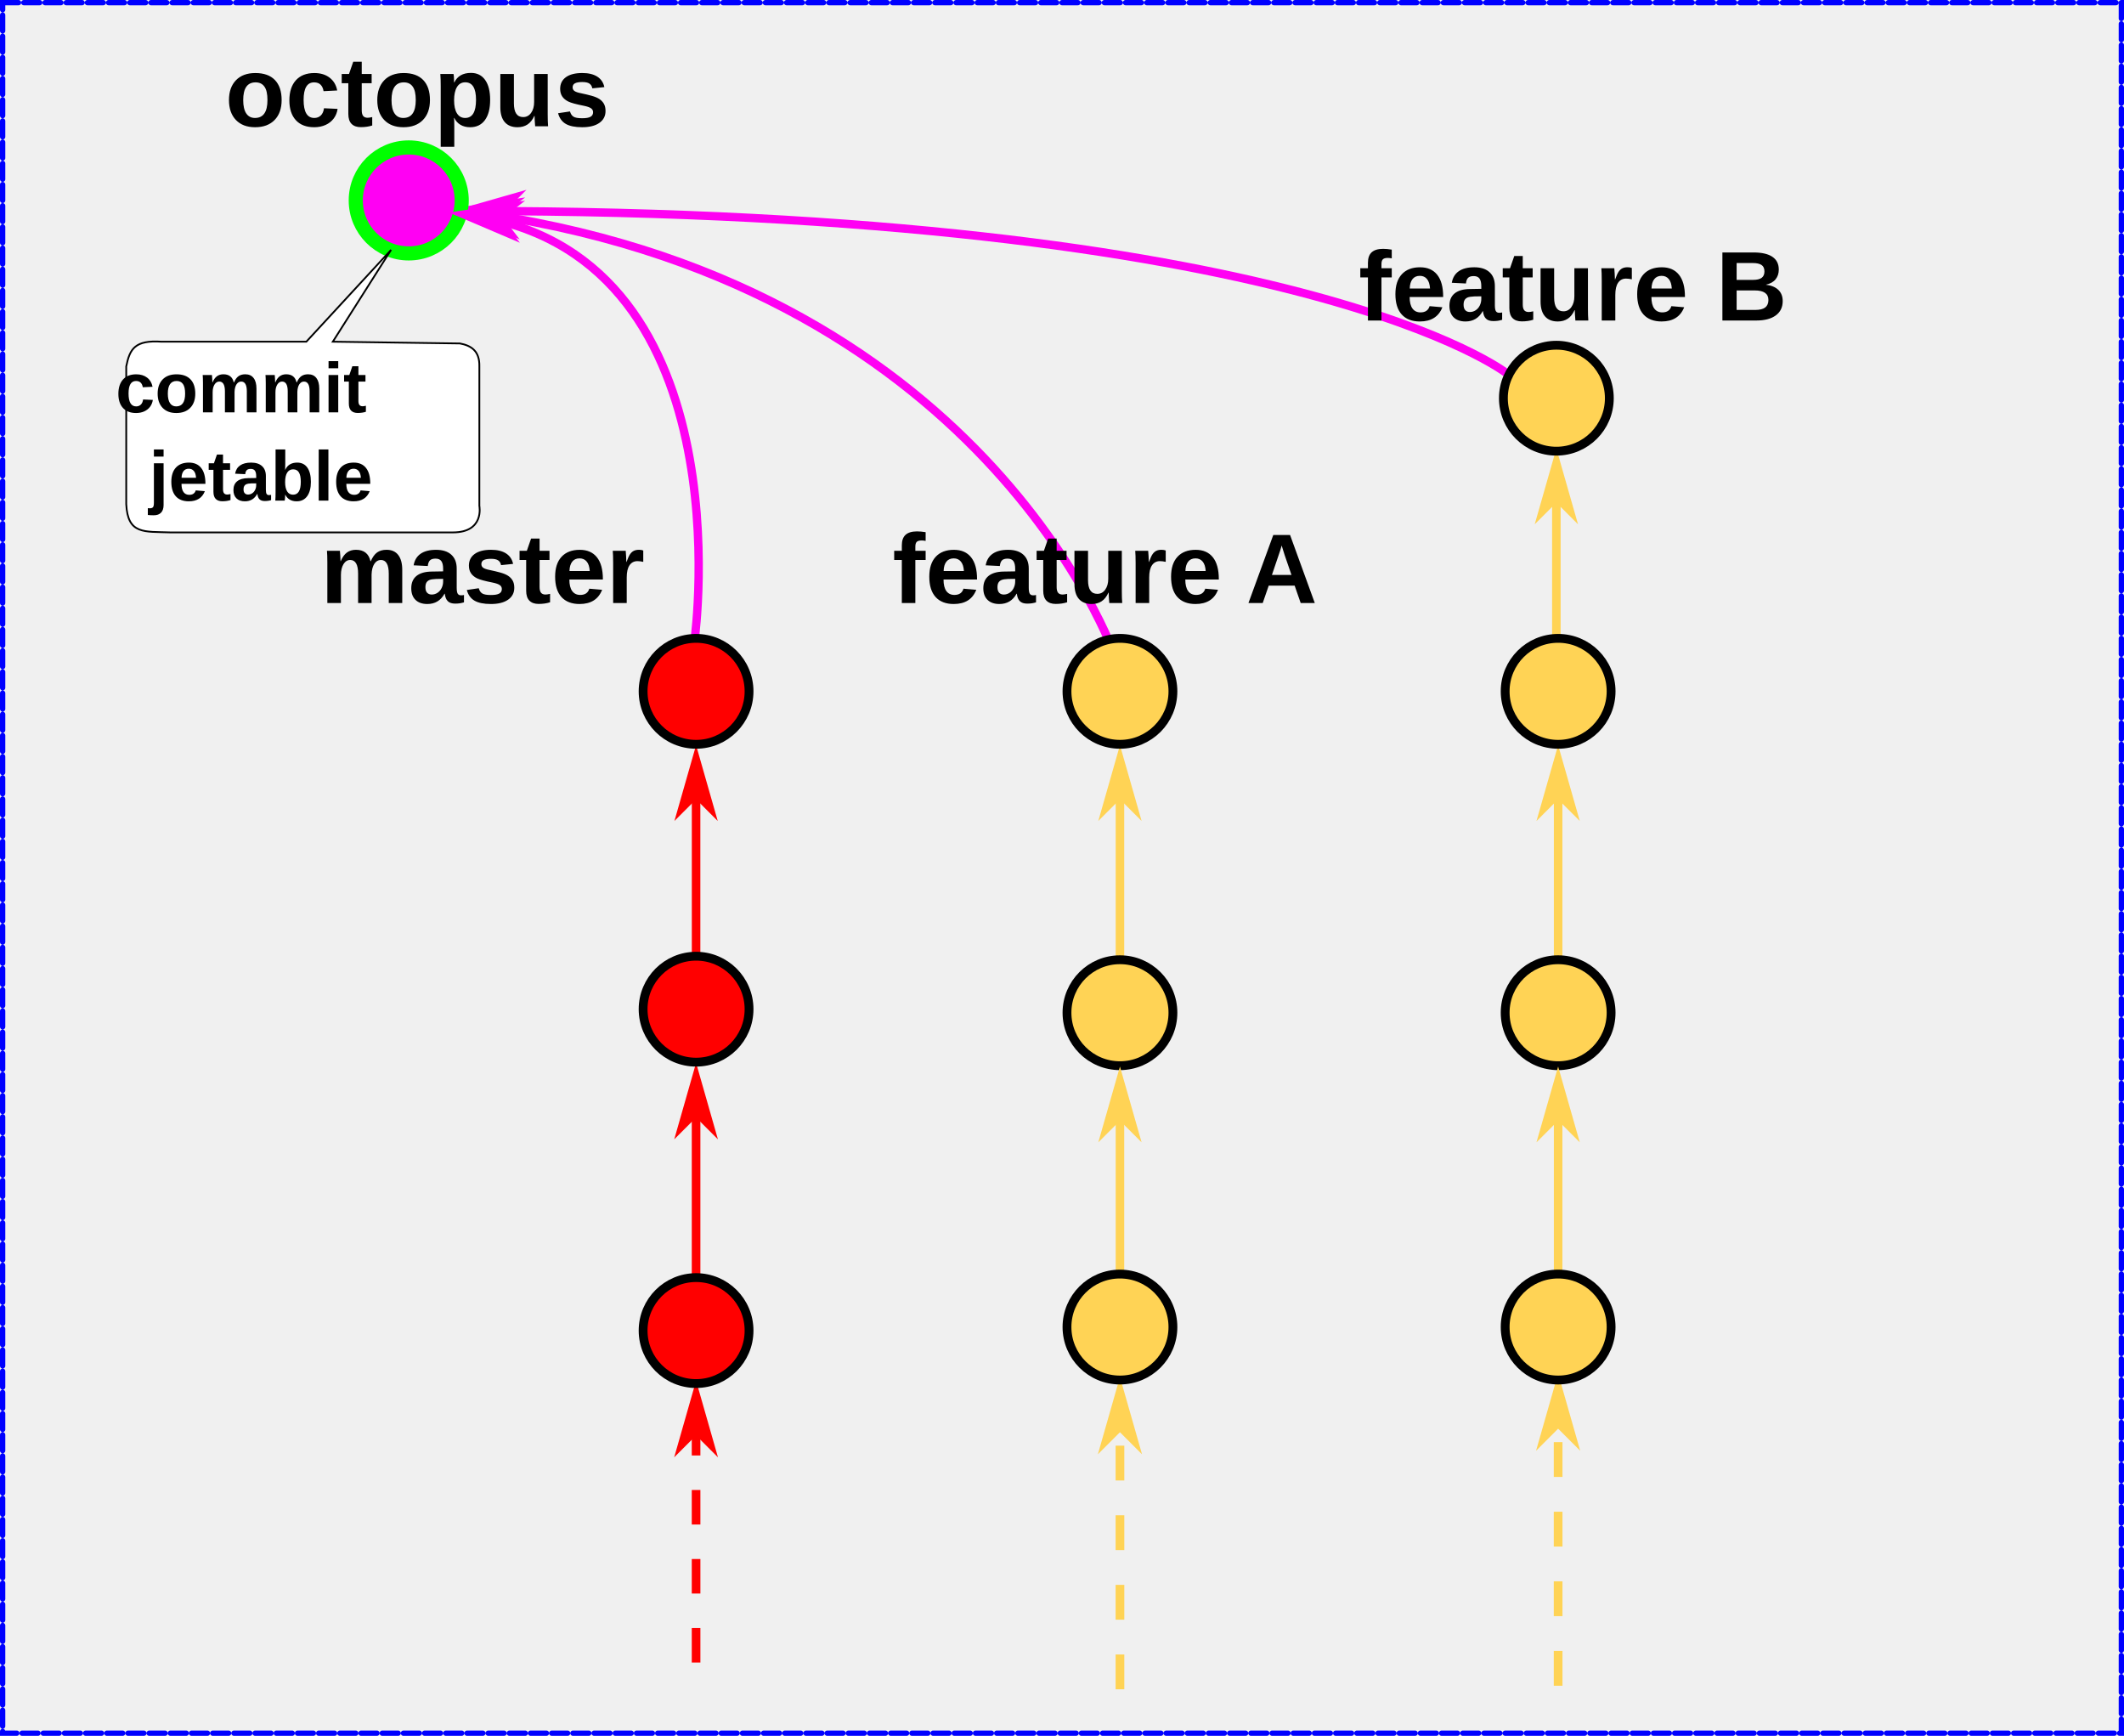
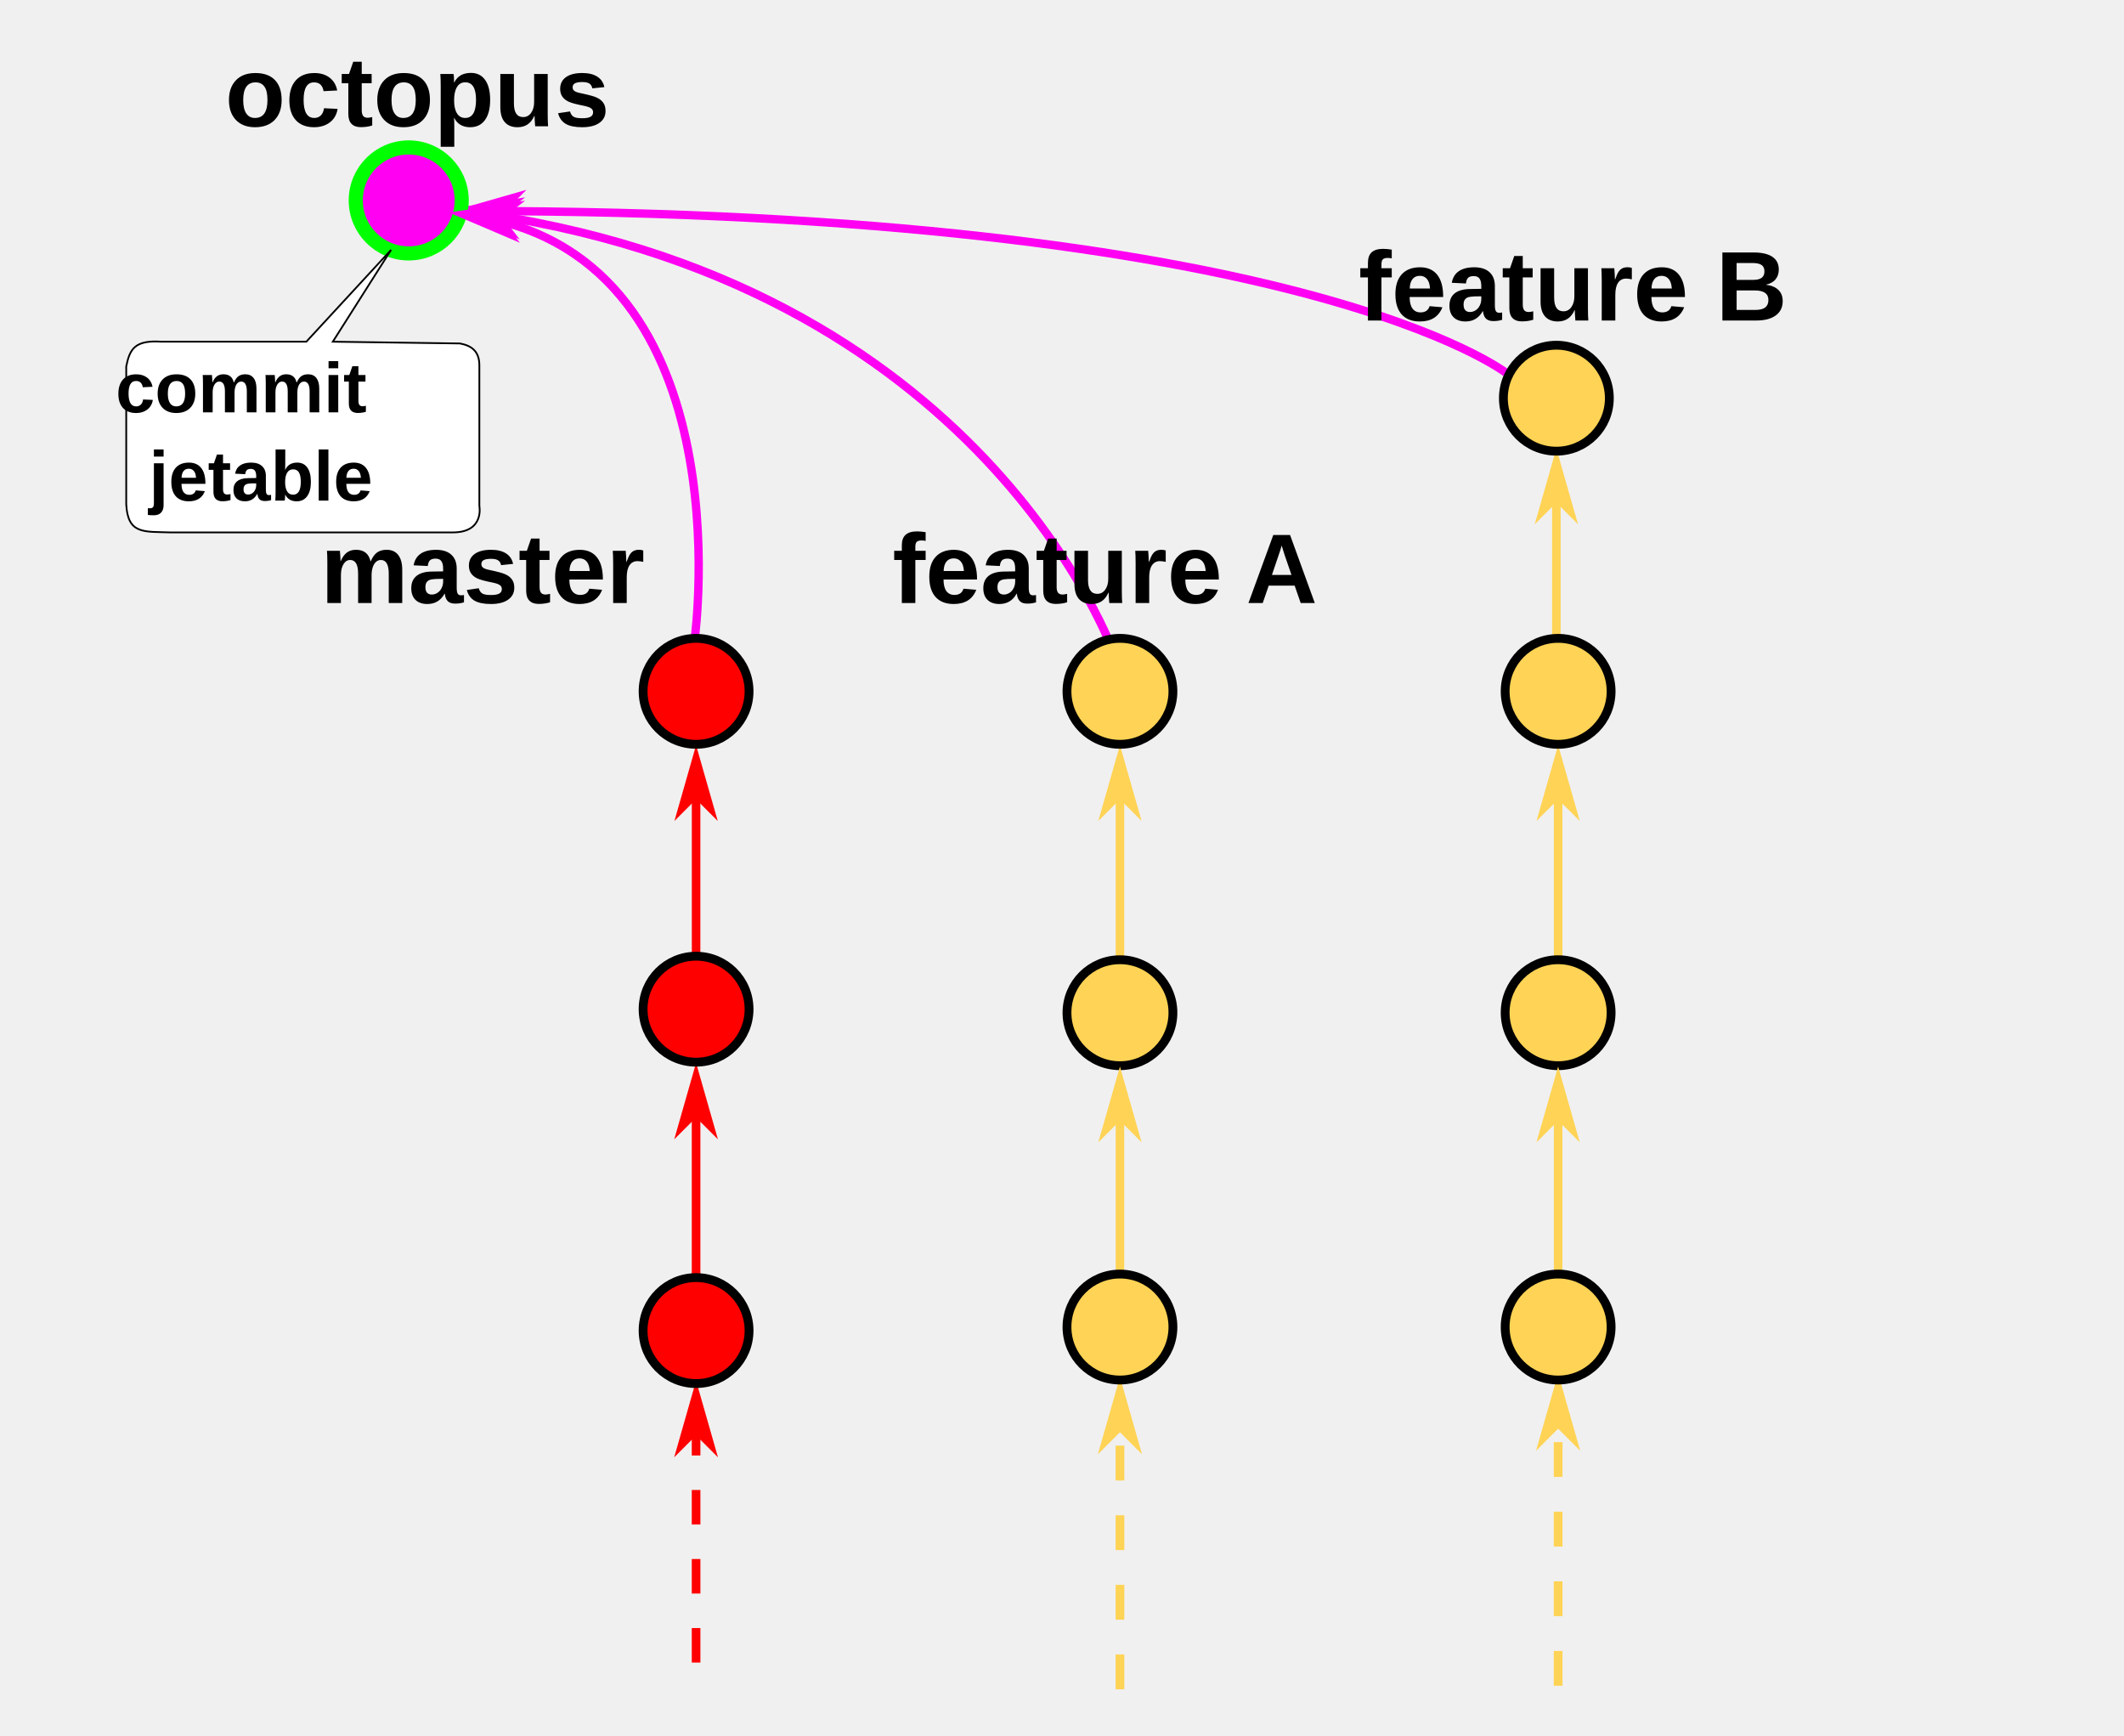
<svg xmlns="http://www.w3.org/2000/svg" xmlns:ns1="http://www.openswatchbook.org/uri/2009/osb" width="1203" height="983" id="svg2" version="1.1">
  <defs id="defs4">
    <marker style="overflow:visible" id="Arrow1Mend" refX="0" refY="0" orient="auto">
      <path transform="matrix(-0.4,0,0,-0.4,-4,0)" style="fill-rule:evenodd;stroke:#000000;stroke-width:1pt" d="M 0,0 5,-5 -12.5,0 5,5 0,0 z" id="path4070" />
    </marker>
    <marker style="overflow:visible" id="TriangleOutL" refX="0" refY="0" orient="auto">
      <path transform="scale(0.8,0.8)" style="fill-rule:evenodd;stroke:#000000;stroke-width:1pt" d="m 5.77,0 -8.65,5 0,-10 8.65,5 z" id="path4203" />
    </marker>
    <marker style="overflow:visible" id="EmptyTriangleInL" refX="0" refY="0" orient="auto">
      <path transform="matrix(-0.8,0,0,-0.8,4.8,0)" style="fill:#ffffff;fill-rule:evenodd;stroke:#000000;stroke-width:1pt" d="m 5.77,0 -8.65,5 0,-10 8.65,5 z" id="path4212" />
    </marker>
    <marker style="overflow:visible" id="EmptyTriangleOutL" refX="0" refY="0" orient="auto">
      <path transform="matrix(0.8,0,0,0.8,-4.8,0)" style="fill:#ffffff;fill-rule:evenodd;stroke:#000000;stroke-width:1pt" d="m 5.77,0 -8.65,5 0,-10 8.65,5 z" id="path4221" />
    </marker>
    <linearGradient id="linearGradient9318">
      <stop id="stop9328" offset="0" style="stop-color:#ff0000;stop-opacity:0.247;" />
      <stop style="stop-color:#ff0000;stop-opacity:0.122;" offset="0.5" id="stop9334" />
      <stop id="stop9322" offset="1" style="stop-color:#ff0000;stop-opacity:0;" />
    </linearGradient>
    <linearGradient id="linearGradient9310">
      <stop id="stop9312" offset="0" style="stop-color:#ff0000;stop-opacity:1;" />
      <stop id="stop9314" offset="1" style="stop-color:#ff0000;stop-opacity:0;" />
    </linearGradient>
    <linearGradient ns1:paint="solid" id="linearGradient7685">
      <stop id="stop7687" offset="0" style="stop-color:#ff993b;stop-opacity:1;" />
    </linearGradient>
    <linearGradient id="linearGradient6243">
      <stop id="stop6245" offset="0" style="stop-color:#ff993b;stop-opacity:1;" />
      <stop id="stop6247" offset="1" style="stop-color:#ff993b;stop-opacity:0;" />
    </linearGradient>
    <linearGradient ns1:paint="solid" id="linearGradient6187">
      <stop id="stop6189" offset="0" style="stop-color:#ff973b;stop-opacity:1;" />
    </linearGradient>
    <linearGradient id="linearGradient6171">
      <stop id="stop6173" offset="0" style="stop-color:#e60000;stop-opacity:1;" />
      <stop id="stop6175" offset="1" style="stop-color:#000000;stop-opacity:0;" />
    </linearGradient>
    <marker style="overflow:visible" id="Arrow2Lend" refX="0" refY="0" orient="auto">
      <path transform="matrix(-1.1,0,0,-1.1,-1.1,0)" d="M 8.719,4.034 -2.207,0.016 8.719,-4.002 c -1.745,2.372 -1.735,5.617 -6e-7,8.035 z" style="fill-rule:evenodd;stroke-width:0.625;stroke-linejoin:round" id="path4082" />
    </marker>
    <marker style="overflow:visible" id="Arrow1Mend-8" refX="0" refY="0" orient="auto">
      <path transform="matrix(-0.4,0,0,-0.4,-4,0)" style="fill-rule:evenodd;stroke:#000000;stroke-width:1pt" d="M 0,0 5,-5 -12.5,0 5,5 0,0 z" id="path4070-5" />
    </marker>
    <marker style="overflow:visible" id="Arrow1Mend-5" refX="0" refY="0" orient="auto">
      <path transform="matrix(-0.4,0,0,-0.4,-4,0)" style="fill-rule:evenodd;stroke:#000000;stroke-width:1pt" d="M 0,0 5,-5 -12.5,0 5,5 0,0 z" id="path4070-2" />
    </marker>
    <marker style="overflow:visible" id="Arrow1Mend-2" refX="0" refY="0" orient="auto">
      <path transform="matrix(-0.4,0,0,-0.4,-4,0)" style="fill-rule:evenodd;stroke:#000000;stroke-width:1pt" d="M 0,0 5,-5 -12.5,0 5,5 0,0 z" id="path4070-8" />
    </marker>
    <marker style="overflow:visible" id="Arrow1Mend-87" refX="0" refY="0" orient="auto">
      <path transform="matrix(-0.4,0,0,-0.4,-4,0)" style="fill-rule:evenodd;stroke:#000000;stroke-width:1pt" d="M 0,0 5,-5 -12.5,0 5,5 0,0 z" id="path4070-4" />
    </marker>
    <marker style="overflow:visible" id="Arrow1Mend-0" refX="0" refY="0" orient="auto">
      <path transform="matrix(-0.4,0,0,-0.4,-4,0)" style="fill-rule:evenodd;stroke:#000000;stroke-width:1pt" d="M 0,0 5,-5 -12.5,0 5,5 0,0 z" id="path4070-59" />
    </marker>
    <marker style="overflow:visible" id="Arrow1Mend-7" refX="0" refY="0" orient="auto">
      <path transform="matrix(-0.4,0,0,-0.4,-4,0)" style="fill-rule:evenodd;stroke:#000000;stroke-width:1pt" d="M 0,0 5,-5 -12.5,0 5,5 0,0 z" id="path4070-40" />
    </marker>
    <marker style="overflow:visible" id="Arrow1Mend-1" refX="0" refY="0" orient="auto">
      <path transform="matrix(-0.4,0,0,-0.4,-4,0)" style="fill-rule:evenodd;stroke:#000000;stroke-width:1pt" d="M 0,0 5,-5 -12.5,0 5,5 0,0 z" id="path4070-7" />
    </marker>
    <marker style="overflow:visible" id="Arrow1Mend-09" refX="0" refY="0" orient="auto">
      <path transform="matrix(-0.4,0,0,-0.4,-4,0)" style="fill-rule:evenodd;stroke:#000000;stroke-width:1pt" d="M 0,0 5,-5 -12.5,0 5,5 0,0 z" id="path4070-48" />
    </marker>
    <marker style="overflow:visible" id="Arrow1Mend7" refX="0" refY="0" orient="auto">
      <path transform="matrix(-0.4,0,0,-0.4,-4,0)" style="stroke:#ff00f3;stroke-width:1pt;fill:#ff00f3;fill-rule:evenodd" d="M 0,0 5,-5 -12.5,0 5,5 0,0 z" id="path7571" />
    </marker>
    <marker style="overflow:visible" id="Arrow1Mendy" refX="0" refY="0" orient="auto">
      <path transform="matrix(-0.4,0,0,-0.4,-4,0)" style="stroke:#ffd355;stroke-width:1pt;fill:#ffd355;fill-rule:evenodd" d="M 0,0 5,-5 -12.5,0 5,5 0,0 z" id="path7574" />
    </marker>
    <marker style="overflow:visible" id="Arrow1Mendq" refX="0" refY="0" orient="auto">
      <path transform="matrix(-0.4,0,0,-0.4,-4,0)" style="stroke:#ffd355;stroke-width:1pt;fill:#ffd355;fill-rule:evenodd" d="M 0,0 5,-5 -12.5,0 5,5 0,0 z" id="path7577" />
    </marker>
    <marker style="overflow:visible" id="Arrow1Mendj" refX="0" refY="0" orient="auto">
      <path transform="matrix(-0.4,0,0,-0.4,-4,0)" style="stroke:#ff0000;stroke-width:1pt;fill:#ff0000;fill-rule:evenodd" d="M 0,0 5,-5 -12.5,0 5,5 0,0 z" id="path7580" />
    </marker>
    <marker style="overflow:visible" id="Arrow1Mende" refX="0" refY="0" orient="auto">
      <path transform="matrix(-0.4,0,0,-0.4,-4,0)" style="stroke:#ffd355;stroke-width:1pt;fill:#ffd355;fill-rule:evenodd" d="M 0,0 5,-5 -12.5,0 5,5 0,0 z" id="path7583" />
    </marker>
    <marker style="overflow:visible" id="Arrow1MendR" refX="0" refY="0" orient="auto">
      <path transform="matrix(-0.4,0,0,-0.4,-4,0)" style="stroke:#ff00f3;stroke-width:1pt;fill:#ff00f3;fill-rule:evenodd" d="M 0,0 5,-5 -12.5,0 5,5 0,0 z" id="path7586" />
    </marker>
    <marker style="overflow:visible" id="Arrow1MendS" refX="0" refY="0" orient="auto">
      <path transform="matrix(-0.4,0,0,-0.4,-4,0)" style="stroke:#ff0000;stroke-width:1pt;fill:#ff0000;fill-rule:evenodd" d="M 0,0 5,-5 -12.5,0 5,5 0,0 z" id="path7589" />
    </marker>
    <marker style="overflow:visible" id="Arrow1MendT" refX="0" refY="0" orient="auto">
      <path transform="matrix(-0.4,0,0,-0.4,-4,0)" style="stroke:#ffd355;stroke-width:1pt;fill:#ffd355;fill-rule:evenodd" d="M 0,0 5,-5 -12.5,0 5,5 0,0 z" id="path7592" />
    </marker>
    <marker style="overflow:visible" id="Arrow1MendC" refX="0" refY="0" orient="auto">
      <path transform="matrix(-0.4,0,0,-0.4,-4,0)" style="stroke:#ff0000;stroke-width:1pt;fill:#ff0000;fill-rule:evenodd" d="M 0,0 5,-5 -12.5,0 5,5 0,0 z" id="path7595" />
    </marker>
    <marker style="overflow:visible" id="Arrow1Mendf" refX="0" refY="0" orient="auto">
      <path transform="matrix(-0.4,0,0,-0.4,-4,0)" style="stroke:#ffd355;stroke-width:1pt;fill:#ffd355;fill-rule:evenodd" d="M 0,0 5,-5 -12.5,0 5,5 0,0 z" id="path7598" />
    </marker>
    <marker style="overflow:visible" id="Arrow1Mend7d" refX="0" refY="0" orient="auto">
      <path transform="matrix(-0.4,0,0,-0.4,-4,0)" style="stroke:#ffd355;stroke-width:1pt;fill:#ffd355;fill-rule:evenodd" d="M 0,0 5,-5 -12.5,0 5,5 0,0 z" id="path7601" />
    </marker>
    <marker style="overflow:visible" id="Arrow1MendN" refX="0" refY="0" orient="auto">
      <path transform="matrix(-0.4,0,0,-0.4,-4,0)" style="stroke:#ffd355;stroke-width:1pt;fill:#ffd355;fill-rule:evenodd" d="M 0,0 5,-5 -12.5,0 5,5 0,0 z" id="path7604" />
    </marker>
    <marker style="overflow:visible" id="Arrow1MendF" refX="0" refY="0" orient="auto">
      <path transform="matrix(-0.4,0,0,-0.4,-4,0)" style="stroke:#ff00f3;stroke-width:1pt;fill:#ff00f3;fill-rule:evenodd" d="M 0,0 5,-5 -12.5,0 5,5 0,0 z" id="path7607" />
    </marker>
  </defs>
  <g transform="translate(201.5,49.13784)" id="layer1">
-     <rect y="-47.638" x="-200" height="980" width="1200" id="rect11933" style="fill:#f0f0f0;fill-opacity:1;fill-rule:nonzero;stroke:#0000ff;stroke-width:3;stroke-linecap:round;stroke-miterlimit:4;stroke-opacity:1;stroke-dasharray:9, 3;stroke-dashoffset:0" />
    <path style="stroke-linejoin:miter;marker-end:url(#Arrow1MendS);stroke-opacity:1;stroke:#ff0000;stroke-linecap:butt;stroke-miterlimit:4;stroke-dasharray:none;stroke-width:4.83;fill:none" d="m 192.75,494.362 0,-112" id="path5967" />
    <path id="path5969" d="m 192.75,676.362 0,-114" style="stroke-linejoin:miter;marker-end:url(#Arrow1Mendj);stroke-opacity:1;stroke:#ff0000;stroke-linecap:butt;stroke-miterlimit:4;stroke-dasharray:none;stroke-width:4.873;fill:none" />
    <path id="path5971" d="m 430,322.362 c 0,0 -74,-214 -368,-252" style="stroke-linejoin:miter;marker-end:url(#Arrow1Mend7);stroke-opacity:1;stroke:#ff00f3;stroke-linecap:butt;stroke-miterlimit:4;stroke-dasharray:none;stroke-width:4.725;fill:none" />
    <path id="path6157" d="m 432.825,494.362 0,-112" style="stroke-linejoin:miter;marker-end:url(#Arrow1MendT);stroke-opacity:1;fill-opacity:1;stroke:#ffd355;stroke-linecap:butt;stroke-miterlimit:4;stroke-dasharray:none;stroke-width:4.83;fill:#f0f0f0" />
    <path style="stroke-linejoin:miter;marker-end:url(#Arrow1Mende);stroke-opacity:1;fill-opacity:1;stroke-dashoffset:30.547;stroke:#ffd355;stroke-linecap:butt;stroke-miterlimit:4;stroke-dasharray:19.708, 19.708;stroke-width:4.927;fill:#ffd355" d="m 432.825,916.362 0,-176" id="path6159" />
    <path id="path6161" d="m 192.75,892.362 0,-150" style="stroke-linejoin:miter;marker-end:url(#Arrow1MendC);stroke-opacity:1;fill-opacity:1;stroke-dashoffset:0;stroke:#ff0000;stroke-linecap:butt;stroke-miterlimit:4;stroke-dasharray:19.545, 19.545;stroke-width:4.886;fill:#ff0000" />
    <text id="text6163" y="22.362" x="-74" style="font-size:56px;font-style:normal;font-variant:normal;font-weight:bold;font-stretch:normal;text-align:start;line-height:125%;letter-spacing:0px;word-spacing:0px;writing-mode:lr-tb;text-anchor:start;fill:#000000;fill-opacity:1;stroke:none;font-family:Arial;-inkscape-font-specification:Arial Bold" xml:space="preserve">
      <tspan y="22.362" x="-74" id="tspan17353">octopus</tspan>
    </text>
    <path transform="matrix(0.75,0,0,0.75,57.75,408.0906)" d="m 220,152.362 c 0,22.091 -17.909,40 -40,40 -22.091,0 -40,-17.909 -40,-40 0,-22.091 17.909,-40 40,-40 22.091,0 40,17.909 40,40 z" id="path6207" style="fill:#ff0000;fill-opacity:1;stroke:#000000;stroke-width:6.667;stroke-miterlimit:4;stroke-opacity:1;stroke-dasharray:none" />
    <path style="fill:#ff0000;fill-opacity:1;stroke:#000000;stroke-width:6.667;stroke-miterlimit:4;stroke-opacity:1;stroke-dasharray:none" id="path6215" d="m 220,152.362 c 0,22.091 -17.909,40 -40,40 -22.091,0 -40,-17.909 -40,-40 0,-22.091 17.909,-40 40,-40 22.091,0 40,17.909 40,40 z" transform="matrix(0.75,0,0,0.75,57.75,590.0906)" />
    <path style="fill:#ffd355;fill-opacity:1;stroke:#000000;stroke-width:6.667;stroke-miterlimit:4;stroke-opacity:1;stroke-dasharray:none" id="path6233" d="m 220,152.362 c 0,22.091 -17.909,40 -40,40 -22.091,0 -40,-17.909 -40,-40 0,-22.091 17.909,-40 40,-40 22.091,0 40,17.909 40,40 z" transform="matrix(0.75,0,0,0.75,297.8252,410.0906)" />
    <path id="path6157-6" d="m 432.825,676.362 0,-112" style="stroke-linejoin:miter;marker-end:url(#Arrow1Mend7d);stroke-opacity:1;fill-opacity:1;stroke:#ffd355;stroke-linecap:butt;stroke-miterlimit:4;stroke-dasharray:none;stroke-width:4.83;fill:#f0f0f0" />
    <text id="text6163-5" y="292.362" x="-20" style="font-size:56px;font-style:normal;font-variant:normal;font-weight:bold;font-stretch:normal;text-align:start;line-height:125%;letter-spacing:0px;word-spacing:0px;writing-mode:lr-tb;text-anchor:start;fill:#000000;fill-opacity:1;stroke:none;font-family:Arial;-inkscape-font-specification:Arial Bold" xml:space="preserve">
      <tspan y="292.362" x="-20" id="tspan17376">master</tspan>
    </text>
    <path id="path6157-3" d="m 681,494.362 0,-112" style="stroke-linejoin:miter;marker-end:url(#Arrow1MendN);stroke-opacity:1;fill-opacity:1;stroke:#ffd355;stroke-linecap:butt;stroke-miterlimit:4;stroke-dasharray:none;stroke-width:4.83;fill:#f0f0f0" />
    <path style="fill:#ffd355;fill-opacity:1;stroke:#000000;stroke-width:6.667;stroke-miterlimit:4;stroke-opacity:1;stroke-dasharray:none" id="path6233-12" d="m 220,152.362 c 0,22.091 -17.909,40 -40,40 -22.091,0 -40,-17.909 -40,-40 0,-22.091 17.909,-40 40,-40 22.091,0 40,17.909 40,40 z" transform="matrix(0.75,0,0,0.75,546,410.0905)" />
    <path id="path5971-8" d="m 652,162.362 c 0,0 -116,-92 -588,-92" style="stroke-linejoin:miter;marker-end:url(#Arrow1MendR);stroke-opacity:1;stroke:#ff00f3;stroke-linecap:butt;stroke-miterlimit:4;stroke-dasharray:none;stroke-width:4.725;fill:none" />
    <path style="fill:#ffd355;fill-opacity:1;stroke:#000000;stroke-width:6.667;stroke-miterlimit:4;stroke-opacity:1;stroke-dasharray:none" id="path6233-1" d="m 220,152.362 c 0,22.091 -17.909,40 -40,40 -22.091,0 -40,-17.909 -40,-40 0,-22.091 17.909,-40 40,-40 22.091,0 40,17.909 40,40 z" transform="matrix(0.75,0,0,0.75,297.8252,588.0905)" />
    <path transform="matrix(0.75,0,0,0.75,297.8252,228.0906)" d="m 220,152.362 c 0,22.091 -17.909,40 -40,40 -22.091,0 -40,-17.909 -40,-40 0,-22.091 17.909,-40 40,-40 22.091,0 40,17.909 40,40 z" id="path6223" style="fill:#ffd355;fill-opacity:1;stroke:#000000;stroke-width:6.667;stroke-miterlimit:4;stroke-opacity:1;stroke-dasharray:none" />
    <path style="stroke-linejoin:miter;marker-end:url(#Arrow1Mendq);stroke-opacity:1;fill-opacity:1;stroke-dashoffset:30.547;stroke:#ffd355;stroke-linecap:butt;stroke-miterlimit:4;stroke-dasharray:19.708, 19.708;stroke-width:4.927;fill:#ffd355" d="m 681,914.362 0,-176" id="path6159-0" />
    <text id="text6167" y="292.362" x="304" style="font-size:56px;font-style:normal;font-variant:normal;font-weight:bold;font-stretch:normal;text-align:start;line-height:125%;letter-spacing:0px;word-spacing:0px;writing-mode:lr-tb;text-anchor:start;fill:#000000;fill-opacity:1;stroke:none;font-family:Arial;-inkscape-font-specification:Arial Bold" xml:space="preserve">
      <tspan y="292.362" x="304" id="tspan17378">feature A</tspan>
    </text>
    <path id="path6157-6-9" d="m 681,676.362 0,-112" style="stroke-linejoin:miter;marker-end:url(#Arrow1Mendy);stroke-opacity:1;fill-opacity:1;stroke:#ffd355;stroke-linecap:butt;stroke-miterlimit:4;stroke-dasharray:none;stroke-width:4.83;fill:#f0f0f0" />
    <path style="fill:#ffd355;fill-opacity:1;stroke:#000000;stroke-width:6.667;stroke-miterlimit:4;stroke-opacity:1;stroke-dasharray:none" id="path6233-1-5" d="m 220,152.362 c 0,22.091 -17.909,40 -40,40 -22.091,0 -40,-17.909 -40,-40 0,-22.091 17.909,-40 40,-40 22.091,0 40,17.909 40,40 z" transform="matrix(0.75,0,0,0.75,546,588.0905)" />
    <path style="fill:#ff00f3;fill-opacity:1;stroke:#00ff00;stroke-width:10.667;stroke-miterlimit:4;stroke-opacity:1;stroke-dasharray:none" id="path6197-8" d="m 220,152.362 c 0,22.091 -17.909,40 -40,40 -22.091,0 -40,-17.909 -40,-40 0,-22.091 17.909,-40 40,-40 22.091,0 40,17.909 40,40 z" transform="matrix(0.75,0,0,0.75,-105,-49.90948)" />
    <path id="path5971-4" d="m 192,312.362 c 0,0 30,-220 -130,-240" style="stroke-linejoin:miter;marker-end:url(#Arrow1MendF);stroke-opacity:1;stroke:#ff00f3;stroke-linecap:butt;stroke-miterlimit:4;stroke-dasharray:none;stroke-width:4.725;fill:none" />
    <path style="fill:#ff0000;fill-opacity:1;stroke:#000000;stroke-width:6.667;stroke-miterlimit:4;stroke-opacity:1;stroke-dasharray:none" id="path6197" d="m 220,152.362 c 0,22.091 -17.909,40 -40,40 -22.091,0 -40,-17.909 -40,-40 0,-22.091 17.909,-40 40,-40 22.091,0 40,17.909 40,40 z" transform="matrix(0.75,0,0,0.75,57.75,228.0906)" />
    <path id="path6157-3-9" d="m 680,312.362 0,-98" style="stroke-linejoin:miter;marker-end:url(#Arrow1Mendf);stroke-opacity:1;fill-opacity:1;stroke:#ffd355;stroke-linecap:butt;stroke-miterlimit:4;stroke-dasharray:none;stroke-width:4.83;fill:#f0f0f0" />
    <text id="text6167-2-8" y="132.362" x="568" style="font-size:56px;font-style:normal;font-variant:normal;font-weight:bold;font-stretch:normal;text-align:start;line-height:125%;letter-spacing:0px;word-spacing:0px;writing-mode:lr-tb;text-anchor:start;fill:#000000;fill-opacity:1;stroke:none;font-family:Arial;-inkscape-font-specification:Arial Bold" xml:space="preserve">
      <tspan y="132.362" x="568" id="tspan17401-2">feature B</tspan>
    </text>
    <path transform="matrix(0.75,0,0,0.75,545,62.09052)" d="m 220,152.362 c 0,22.091 -17.909,40 -40,40 -22.091,0 -40,-17.909 -40,-40 0,-22.091 17.909,-40 40,-40 22.091,0 40,17.909 40,40 z" id="path3271-5-4" style="fill:#ffd355;fill-opacity:1;fill-rule:nonzero;stroke:#000000;stroke-width:6.667;stroke-miterlimit:4;stroke-opacity:1;stroke-dasharray:none;stroke-dashoffset:0" />
    <path transform="matrix(0.75,0,0,0.75,546,228.0905)" d="m 220,152.362 c 0,22.091 -17.909,40 -40,40 -22.091,0 -40,-17.909 -40,-40 0,-22.091 17.909,-40 40,-40 22.091,0 40,17.909 40,40 z" id="path6223-2" style="fill:#ffd355;fill-opacity:1;stroke:#000000;stroke-width:6.667;stroke-miterlimit:4;stroke-opacity:1;stroke-dasharray:none" />
    <path id="path9284-9-5" d="m 55,252.362 c -30.91,0 -131.268,0 -160,0 -14.81,-0.55 -24.142,1.323 -25,-16 0,-30 0,-48 0,-78 2,-10 5,-15 20,-14 26.667,0 82,0 82,0 l 48,-52 -33,52 72,1 c 6.401,1.209 11.207,4.24 11,13 0,9 0,70 0,79 0,0 3,15 -15,15 z" style="fill:#ffffff;fill-opacity:1;stroke:#000000;stroke-width:1px;stroke-linecap:butt;stroke-linejoin:miter;stroke-opacity:1" />
    <text id="text6163-1-8" y="184.362" x="-26" style="font-size:40px;font-style:normal;font-variant:normal;font-weight:bold;font-stretch:normal;text-align:center;line-height:125%;letter-spacing:0px;word-spacing:0px;writing-mode:lr-tb;text-anchor:middle;fill:#000000;fill-opacity:1;stroke:none;font-family:Arial;-inkscape-font-specification:Arial Bold" xml:space="preserve">
      <tspan y="184.362" x="-26" id="tspan18055">commit</tspan>
      <tspan y="234.362" x="-26" id="tspan18057">jetable</tspan>
    </text>
  </g>
</svg>
